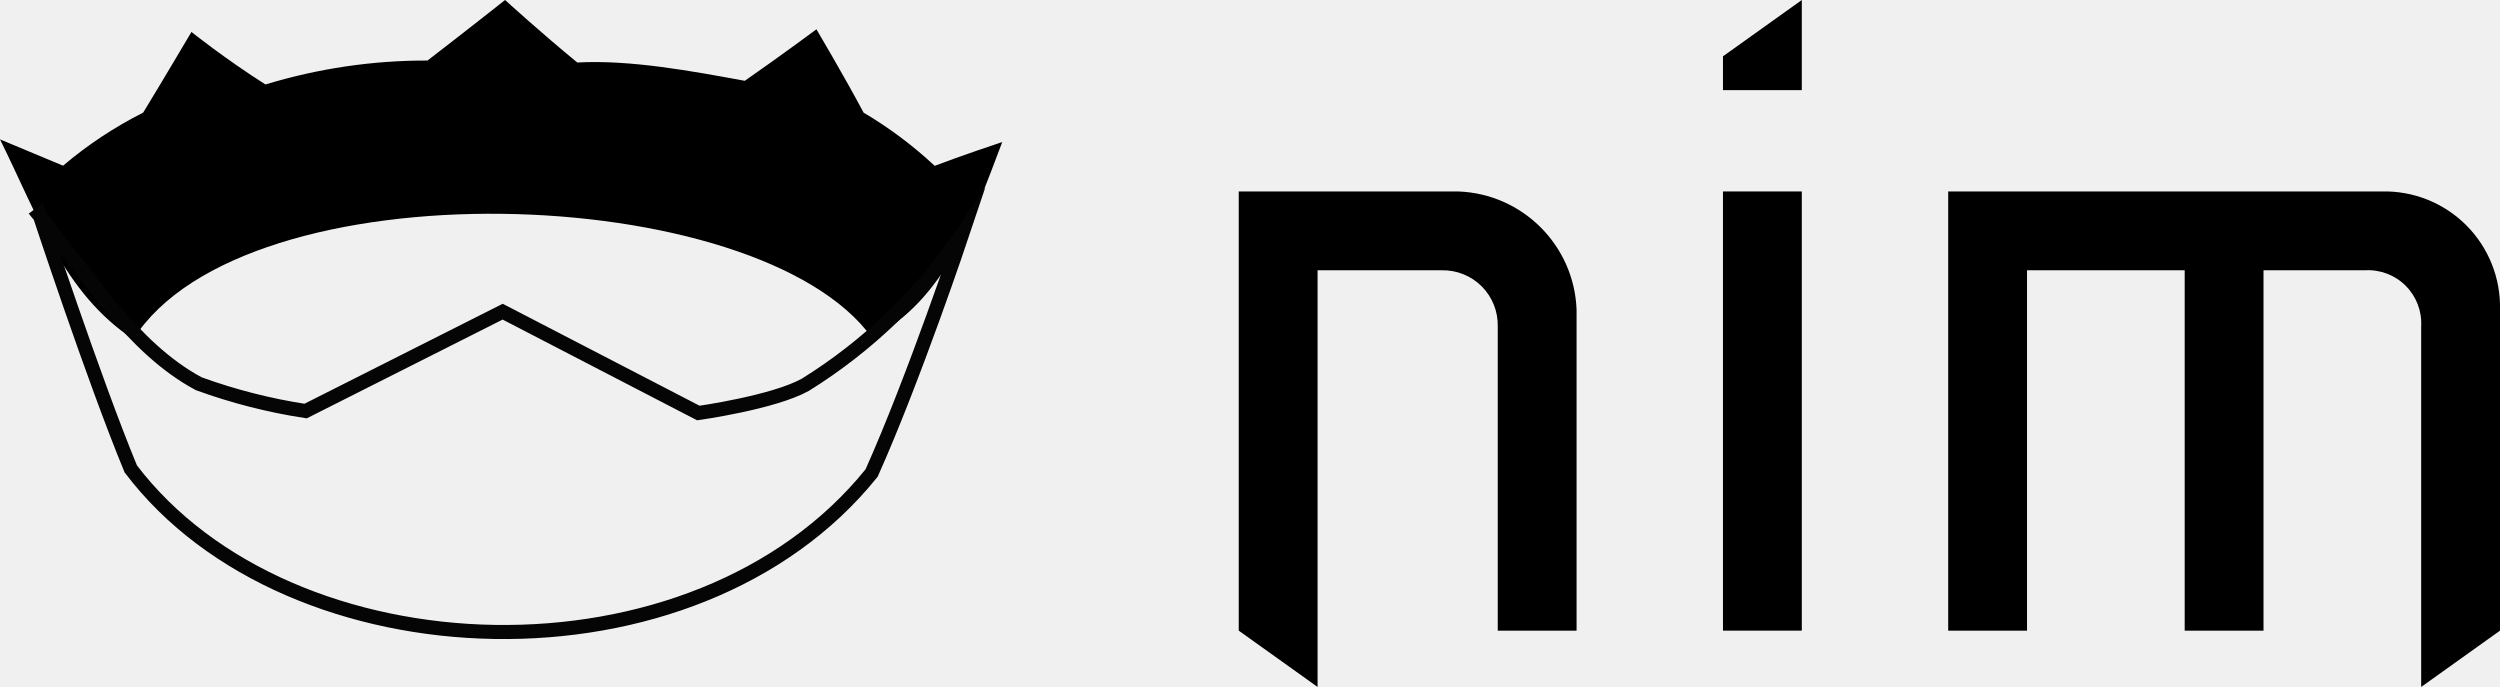
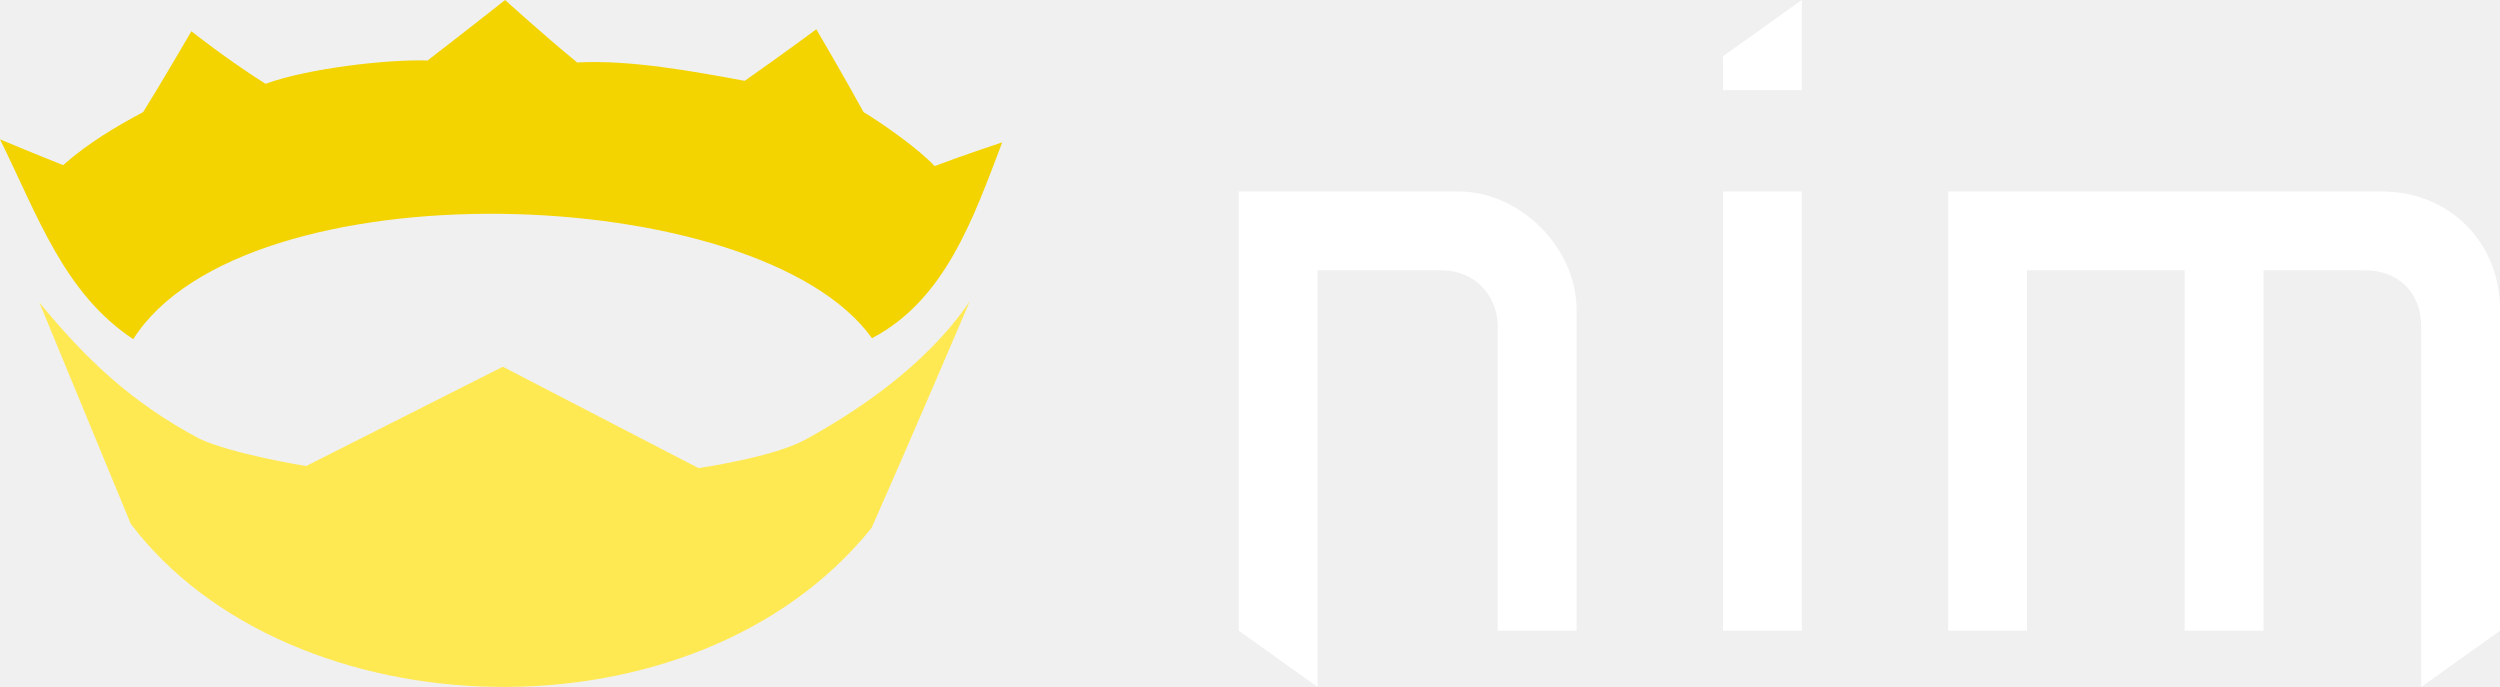
- <svg xmlns="http://www.w3.org/2000/svg" id="svg3522" width="62.653mm" height="17.216mm" viewBox="0 0 177.6 48.8">
-   <defs>
-     <style>.cls-1{fill:none;stroke:#050505;stroke-miterlimit:10;}</style>
-   </defs>
-   <g id="g4463">
-     <path id="path3118" d="M88,44.8V13.6h15.6A8.73,8.73,0,0,1,112,22V44.8h-5.6V23.2a3.9,3.9,0,0,0-4-4H93.6V48.8Z" />
-     <path id="path3120" d="M122.4,44.8V13.6H128V44.8Z" />
-     <path id="path3122" d="M122.4,6.4H128V0l-5.6,4Z" />
-     <path id="path3124" d="M144,44.8h-5.6V13.6h30.8a8.2,8.2,0,0,1,8.4,8.4V44.8l-5.6,4V23.2a3.78,3.78,0,0,0-4-4h-7.2V44.8h-5.6V19.2H144V44.8Z" />
-   </g>
-   <g id="g4459">
-     <path id="path3054" d="M35.88,0s-2.73,2.16-5.51,4.3A39.11,39.11,0,0,0,18.86,6c-2.8-1.77-5.26-3.73-5.26-3.73S11.49,5.84,10.17,8a28.88,28.88,0,0,0-5.69,3.77C2.44,10.92.08,9.93,0,9.9c2.7,5.45,4.52,10.91,9.47,14.2C17.34,11.66,53.91,12.81,61.95,24c5.19-2.71,7.21-8.53,9.25-13.91-.22.07-3,1-4.8,1.69A29.11,29.11,0,0,0,61.35,8C60,5.46,58,2.08,58,2.08s-2.35,1.75-5.09,3.66c-3.69-.68-8.15-1.51-11.9-1.3C38.45,2.34,35.88,0,35.88,0Z" />
-     <path id="path3051" class="cls-1" d="M2.8,15.23S6.63,26.87,9.29,33.31c11.28,14.88,40.07,15.91,52.63.29,3-6.69,6.45-17,6.45-17A37.15,37.15,0,0,1,57.2,27.34c-2.29,1.26-7.59,2-7.59,2l-13.9-7.2-14,7.06a39.88,39.88,0,0,1-7.59-1.94c-4.77-2.55-8-7.91-11.36-12Z" />
+ <svg xmlns="http://www.w3.org/2000/svg" width="62.653mm" height="17.216mm" viewBox="0 0 222 61" id="svg3522" version="1.1">
+   <defs id="defs3524" />
+   <g id="layer1" transform="translate(-43.28551,-410.4336)">
+     <g style="display:inline" id="g4469" transform="translate(-621.5527,-186.1789)">
+       <g id="g4463">
+         <path style="fill:#ffffff;fill-opacity:1;stroke:none" d="m 774.838,652.613 0,-39 c 0,0 14.001,0 19.5,0 5.5,0 10.5,5 10.5,10.5 4e-4,5.5 0,28.5 0,28.5 l -7,0 c 0,0 -3.9e-4,-18 -4e-4,-27 0,-2.719 -2,-5 -5,-5 -3.667,0 -11,0 -11,0 l 0,37 z" id="path3118" />
+         <path style="fill:#ffffff;fill-opacity:1;stroke:none" d="m 817.839,652.613 0,-39 7,0 0,39 z" id="path3120" />
+         <path style="fill:#ffffff;fill-opacity:1;stroke:none" d="m 817.839,604.613 7,0 0,-8 -7,5 z" id="path3122" />
+         <path style="fill:#ffffff;fill-opacity:1;stroke:none" d="m 844.839,652.613 -7,0 0,-39 38.5,0 c 6,0 10.5,4.5 10.5,10.5 l 0,28.5 -7,5 -4e-4,-32 c -4e-5,-3 -2,-5 -5,-5 l -9,0 0,32 -7,0 0,-32 -14,0 z" id="path3124" />
+       </g>
+       <g id="g4459">
+         <path style="fill:#f3d400;fill-opacity:1;stroke:none" d="m 709.691,596.613 c 0,0 -3.41,2.695 -6.887,5.372 -3.576,-0.114 -10.591,0.687 -14.392,2.069 -3.501,-2.218 -6.578,-4.667 -6.578,-4.667 0,0 -2.629,4.523 -4.282,7.177 -2.452,1.304 -4.914,2.771 -7.108,4.711 -2.552,-1.013 -5.51,-2.249 -5.607,-2.29 3.379,6.816 5.651,13.642 11.831,17.744 9.839,-15.539 55.56,-14.107 65.602,-0.088 6.49,-3.385 9.014,-10.668 11.566,-17.392 -0.28,0.092 -3.753,1.255 -6.004,2.113 -1.344,-1.463 -4.512,-3.713 -6.313,-4.799 -1.708,-3.128 -4.194,-7.353 -4.194,-7.353 0,0 -2.944,2.19 -6.357,4.579 -4.611,-0.851 -10.187,-1.885 -14.877,-1.629 -3.193,-2.624 -6.401,-5.548 -6.401,-5.548 z" id="path3054" />
+         <path style="fill:#ffe953;fill-opacity:1;stroke:none" d="m 668.332,623.471 c 0,0 4.79,11.598 8.117,19.657 14.096,18.597 50.092,19.89 65.785,0.36 3.713,-8.369 8.723,-20.13 8.723,-20.13 -4.026,5.964 -10.578,10.081 -14.613,12.299 -2.867,1.571 -9.483,2.52 -9.483,2.52 l -17.37,-9.001 -17.469,8.821 c 0,0 -6.528,-1.049 -9.483,-2.43 -5.965,-3.184 -9.976,-6.946 -14.206,-12.096 z" id="path3051" />
+       </g>
+     </g>
  </g>
</svg>
